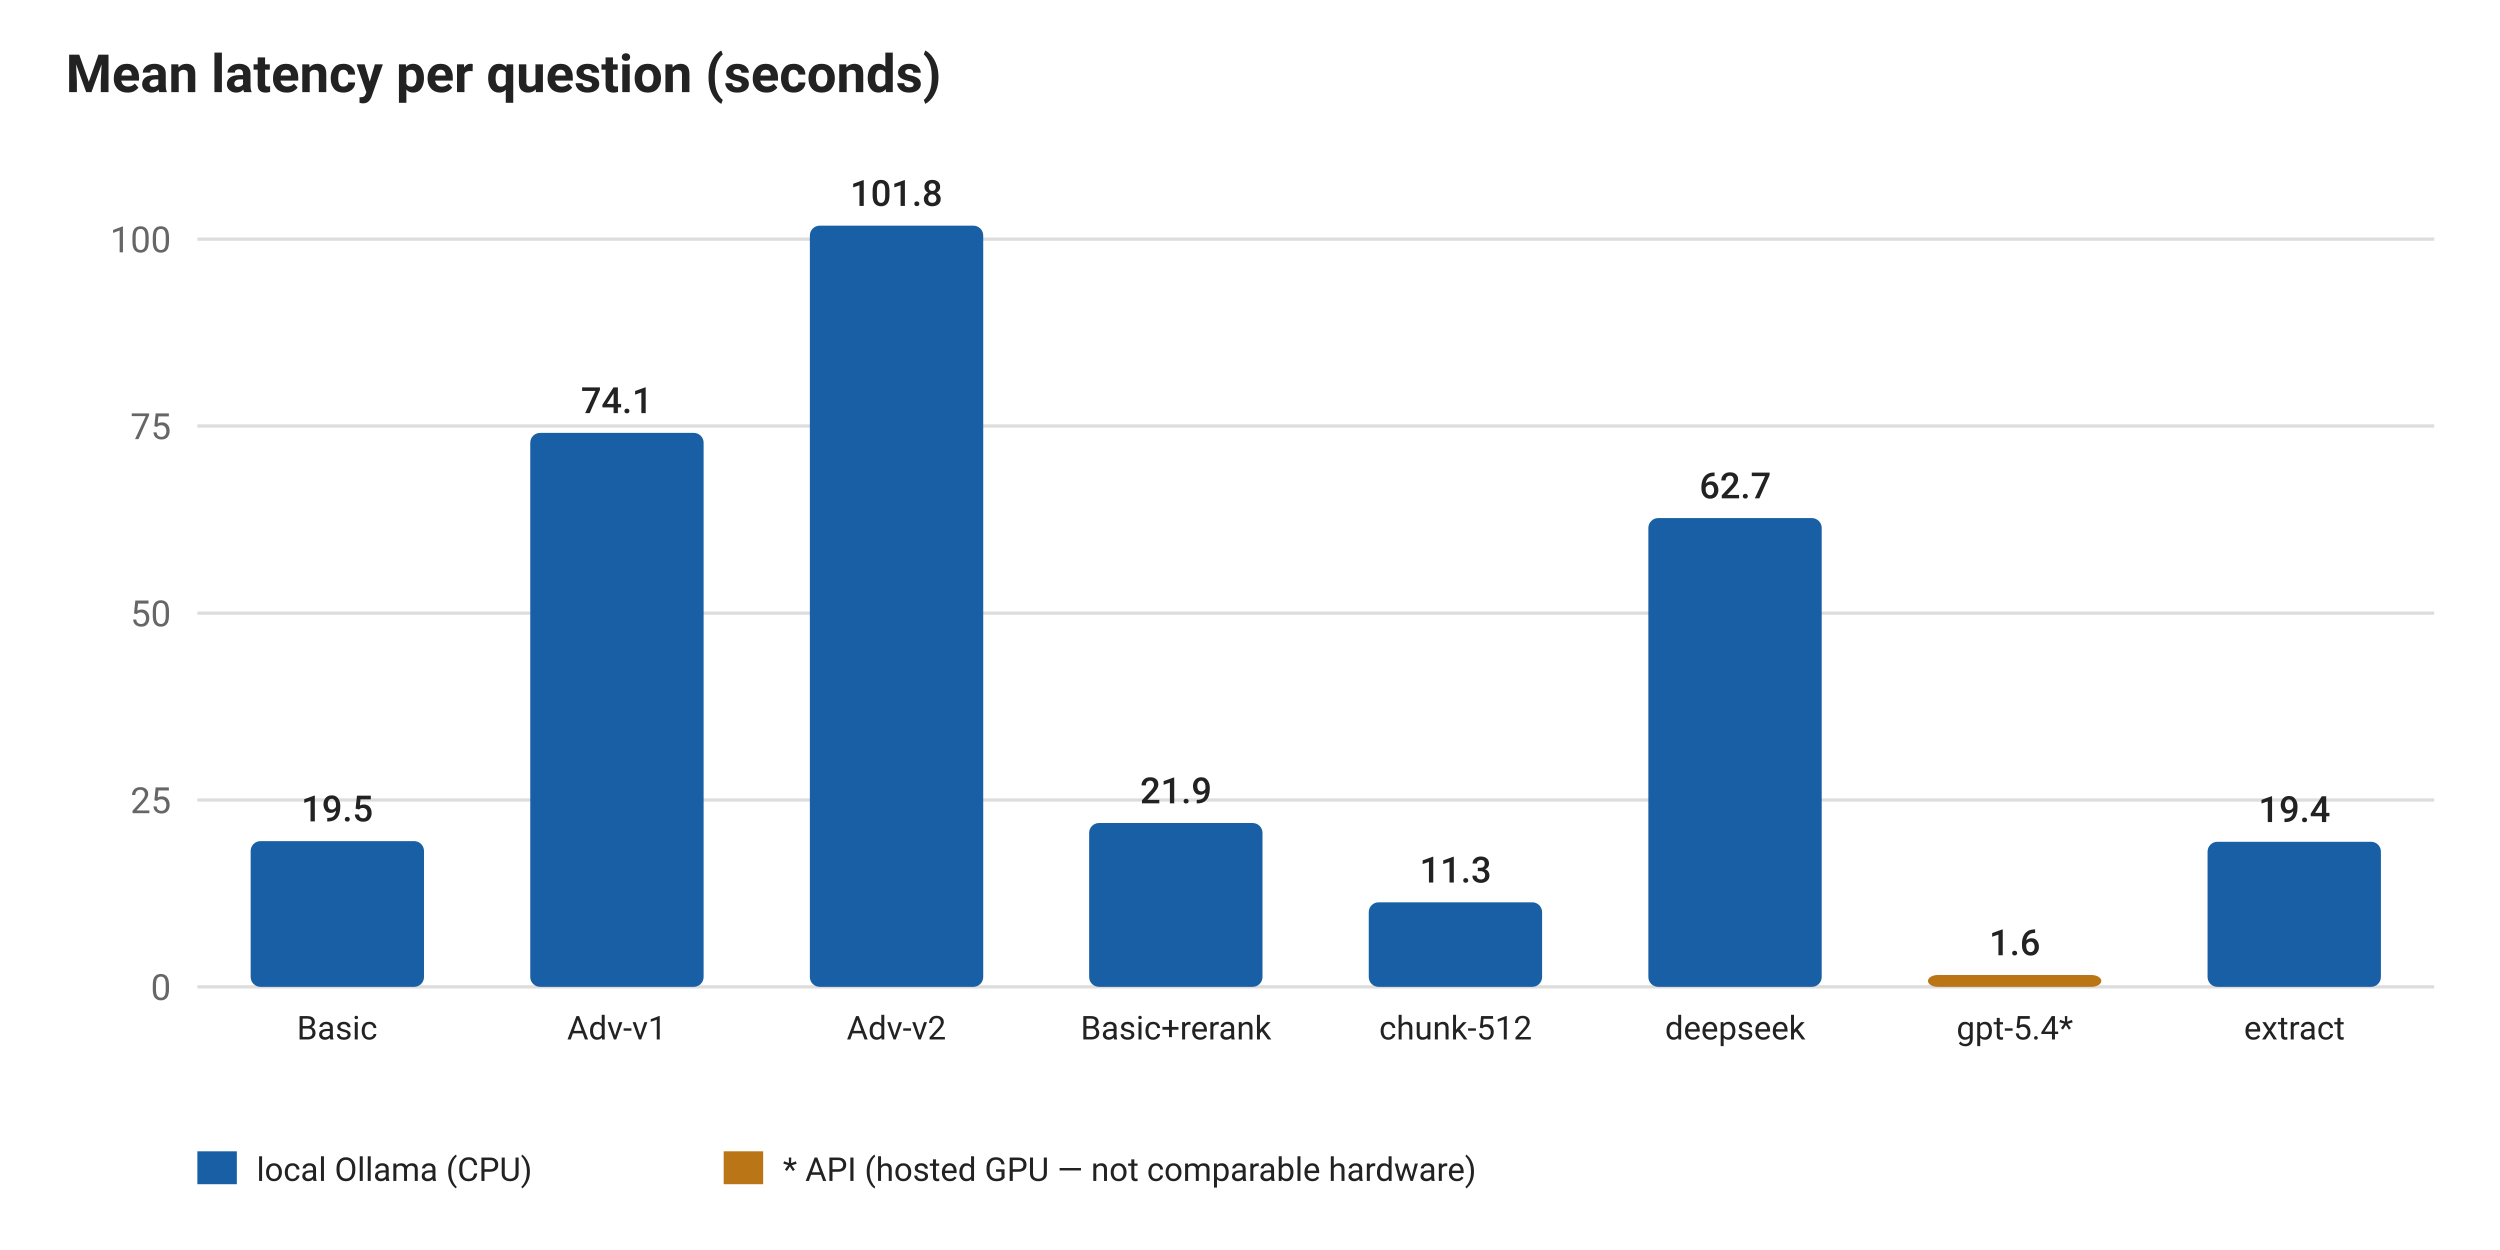
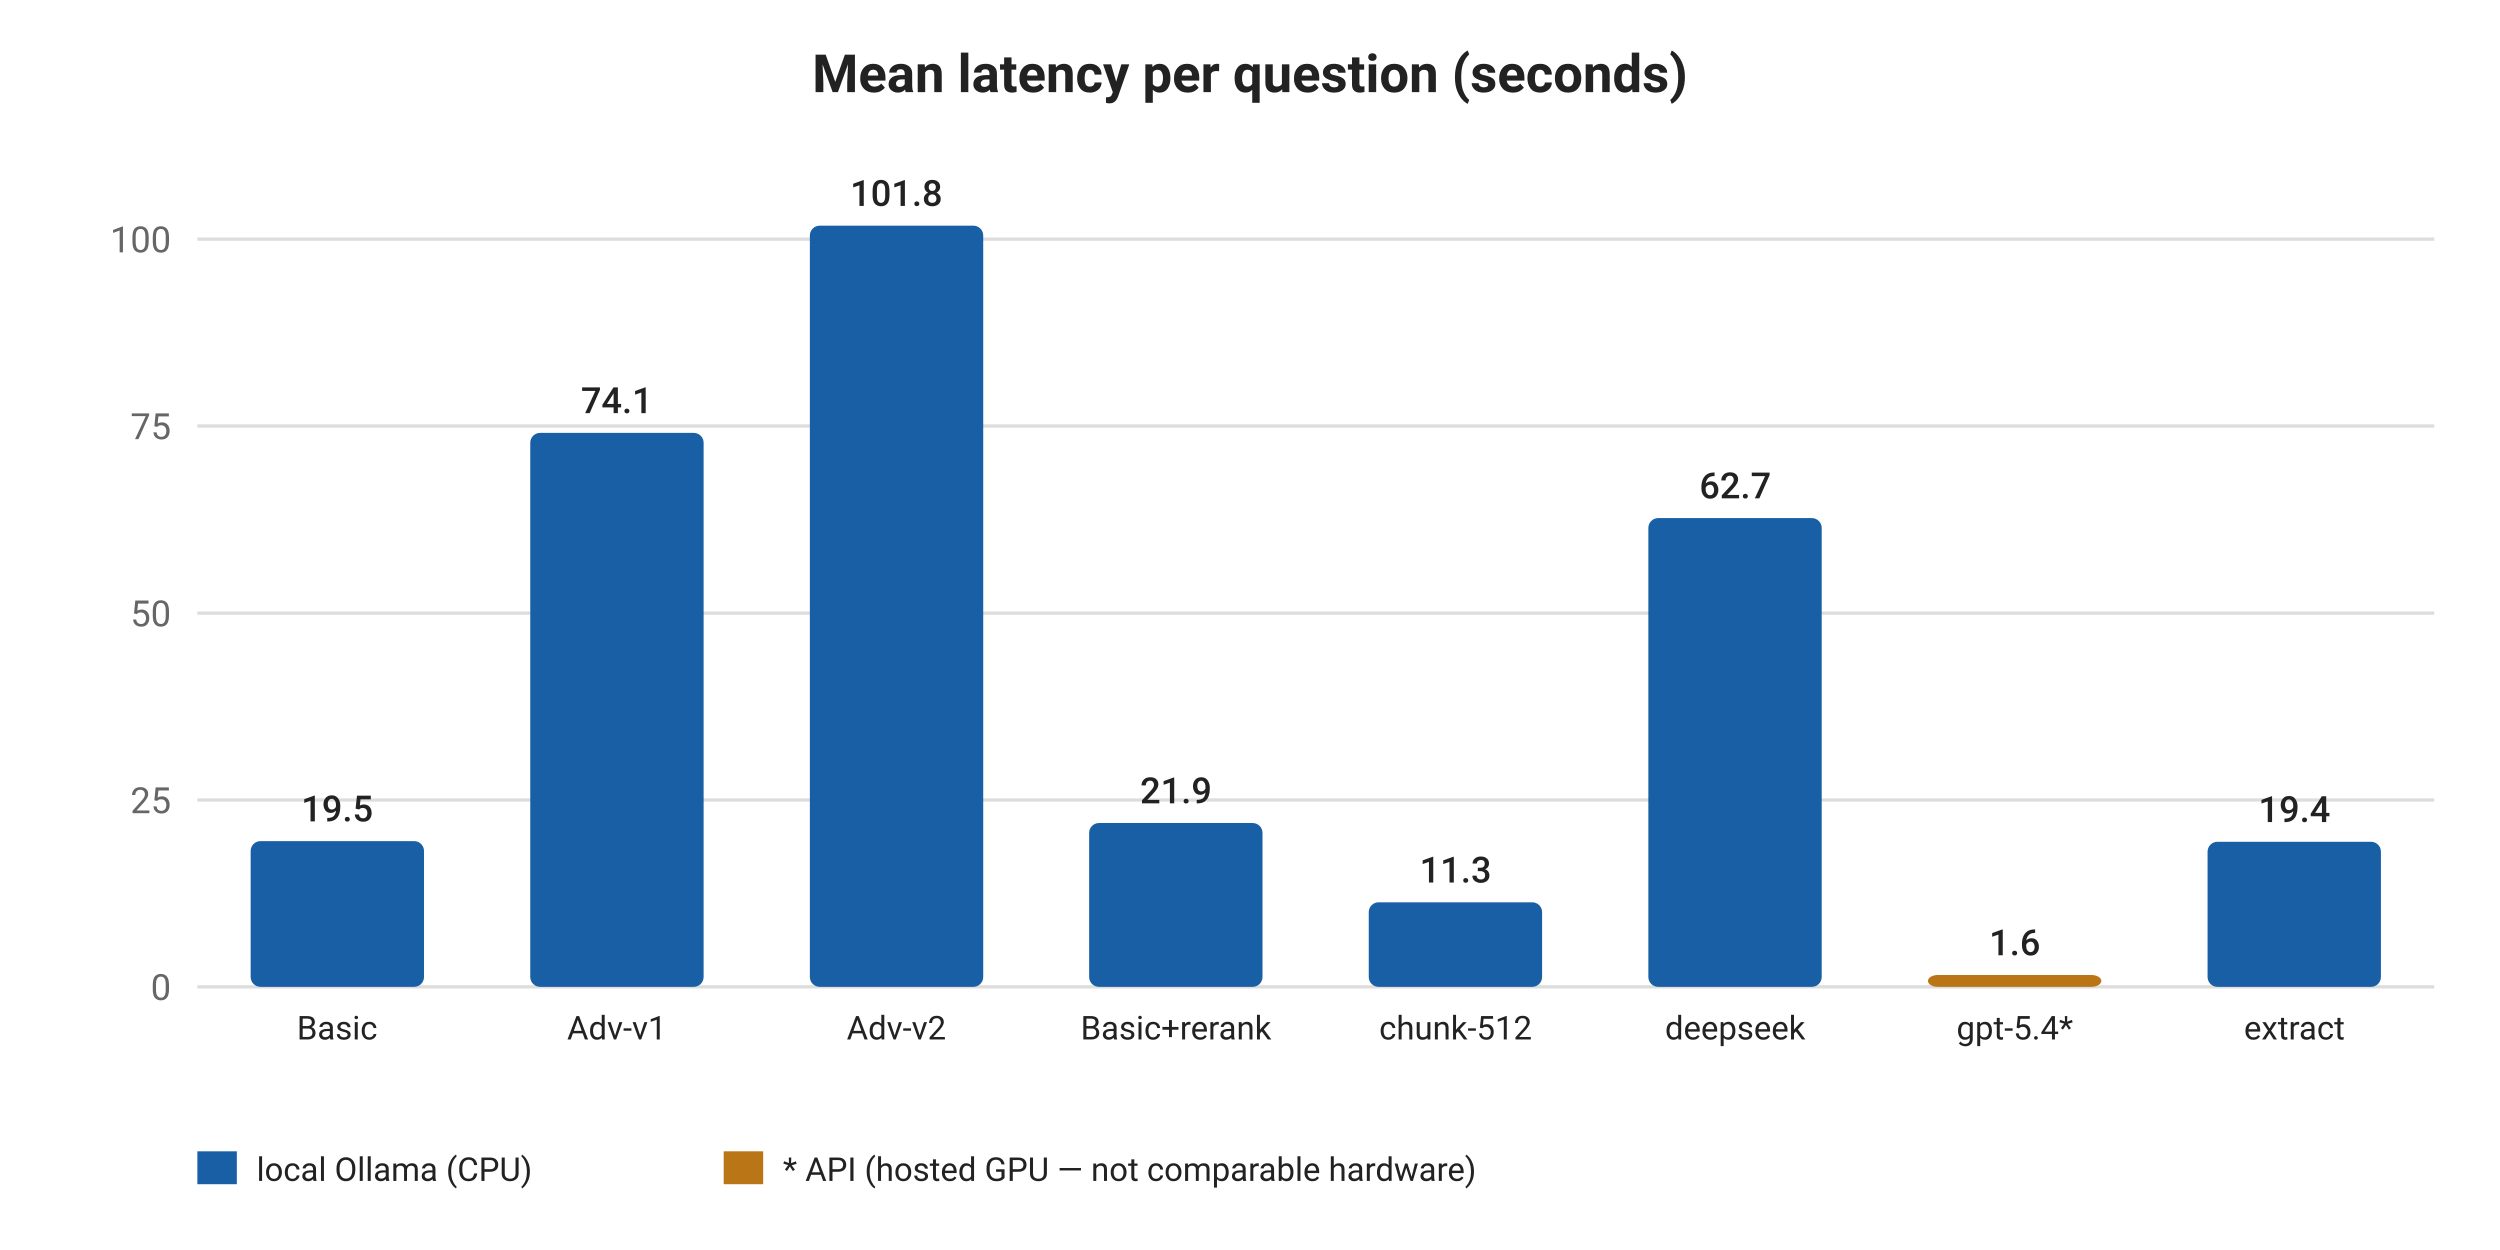
<svg xmlns="http://www.w3.org/2000/svg" width="760" height="380" viewBox="0 0 760 380" font-family="-apple-system,BHF,Segoe UI,Roboto,Helvetica,Arial,sans-serif">
  <rect width="760" height="380" fill="white" />
-   <text x="20.0" y="28.0" font-size="16" text-anchor="start" fill="#222222" font-weight="600">Mean latency per question (seconds)</text>
+   <text x="380.0" y="28.0" font-size="16" text-anchor="middle" fill="#222222" font-weight="600">Mean latency per question (seconds)</text>
  <line x1="60.0" y1="300.0" x2="740.0" y2="300.0" stroke="#dddddd" stroke-width="1" />
  <text x="52.0" y="304.0" font-size="11" text-anchor="end" fill="#666666" font-weight="400">0</text>
  <line x1="60.0" y1="243.2" x2="740.0" y2="243.2" stroke="#dddddd" stroke-width="1" />
  <text x="52.0" y="247.2" font-size="11" text-anchor="end" fill="#666666" font-weight="400">25</text>
  <line x1="60.0" y1="186.4" x2="740.0" y2="186.4" stroke="#dddddd" stroke-width="1" />
  <text x="52.0" y="190.4" font-size="11" text-anchor="end" fill="#666666" font-weight="400">50</text>
  <line x1="60.0" y1="129.5" x2="740.0" y2="129.5" stroke="#dddddd" stroke-width="1" />
  <text x="52.0" y="133.5" font-size="11" text-anchor="end" fill="#666666" font-weight="400">75</text>
  <line x1="60.0" y1="72.7" x2="740.0" y2="72.7" stroke="#dddddd" stroke-width="1" />
  <text x="52.0" y="76.7" font-size="11" text-anchor="end" fill="#666666" font-weight="400">100</text>
  <rect x="76.2" y="255.7" width="52.7" height="44.3" fill="#185FA5" stroke="none" stroke-width="1" rx="3" />
  <text x="102.5" y="249.7" font-size="11" text-anchor="middle" fill="#222222" font-weight="500">19.5</text>
  <text x="102.5" y="316.0" font-size="10" text-anchor="middle" fill="#222222" font-weight="400">Basic</text>
  <rect x="161.2" y="131.6" width="52.7" height="168.4" fill="#185FA5" stroke="none" stroke-width="1" rx="3" />
  <text x="187.5" y="125.6" font-size="11" text-anchor="middle" fill="#222222" font-weight="500">74.1</text>
  <text x="187.5" y="316.0" font-size="10" text-anchor="middle" fill="#222222" font-weight="400">Adv-v1</text>
  <rect x="246.2" y="68.6" width="52.7" height="231.4" fill="#185FA5" stroke="none" stroke-width="1" rx="3" />
  <text x="272.5" y="62.6" font-size="11" text-anchor="middle" fill="#222222" font-weight="500">101.8</text>
  <text x="272.5" y="316.0" font-size="10" text-anchor="middle" fill="#222222" font-weight="400">Adv-v2</text>
  <rect x="331.1" y="250.2" width="52.7" height="49.8" fill="#185FA5" stroke="none" stroke-width="1" rx="3" />
  <text x="357.5" y="244.2" font-size="11" text-anchor="middle" fill="#222222" font-weight="500">21.9</text>
  <text x="357.5" y="316.0" font-size="10" text-anchor="middle" fill="#222222" font-weight="400">Basic+rerank</text>
  <rect x="416.1" y="274.3" width="52.7" height="25.7" fill="#185FA5" stroke="none" stroke-width="1" rx="3" />
  <text x="442.5" y="268.3" font-size="11" text-anchor="middle" fill="#222222" font-weight="500">11.3</text>
  <text x="442.5" y="316.0" font-size="10" text-anchor="middle" fill="#222222" font-weight="400">chunk-512</text>
  <rect x="501.1" y="157.5" width="52.7" height="142.5" fill="#185FA5" stroke="none" stroke-width="1" rx="3" />
  <text x="527.5" y="151.5" font-size="11" text-anchor="middle" fill="#222222" font-weight="500">62.7</text>
  <text x="527.5" y="316.0" font-size="10" text-anchor="middle" fill="#222222" font-weight="400">deepseek</text>
  <rect x="586.1" y="296.4" width="52.7" height="3.6" fill="#BA7517" stroke="none" stroke-width="1" rx="3" />
  <text x="612.5" y="290.4" font-size="11" text-anchor="middle" fill="#222222" font-weight="500">1.6</text>
  <text x="612.5" y="316.0" font-size="10" text-anchor="middle" fill="#222222" font-weight="400">gpt-5.4*</text>
  <rect x="671.1" y="255.9" width="52.7" height="44.1" fill="#185FA5" stroke="none" stroke-width="1" rx="3" />
  <text x="697.5" y="249.9" font-size="11" text-anchor="middle" fill="#222222" font-weight="500">19.4</text>
  <text x="697.5" y="316.0" font-size="10" text-anchor="middle" fill="#222222" font-weight="400">extract</text>
  <rect x="60.0" y="350.0" width="12.0" height="10.0" fill="#185FA5" stroke="none" stroke-width="1" rx="0" />
  <text x="78.0" y="359.0" font-size="10" text-anchor="start" fill="#222222" font-weight="400">local Ollama (CPU)</text>
  <rect x="220.0" y="350.0" width="12.0" height="10.0" fill="#BA7517" stroke="none" stroke-width="1" rx="0" />
  <text x="238.0" y="359.0" font-size="10" text-anchor="start" fill="#222222" font-weight="400">* API (hosted GPU — not comparable hardware)</text>
</svg>
